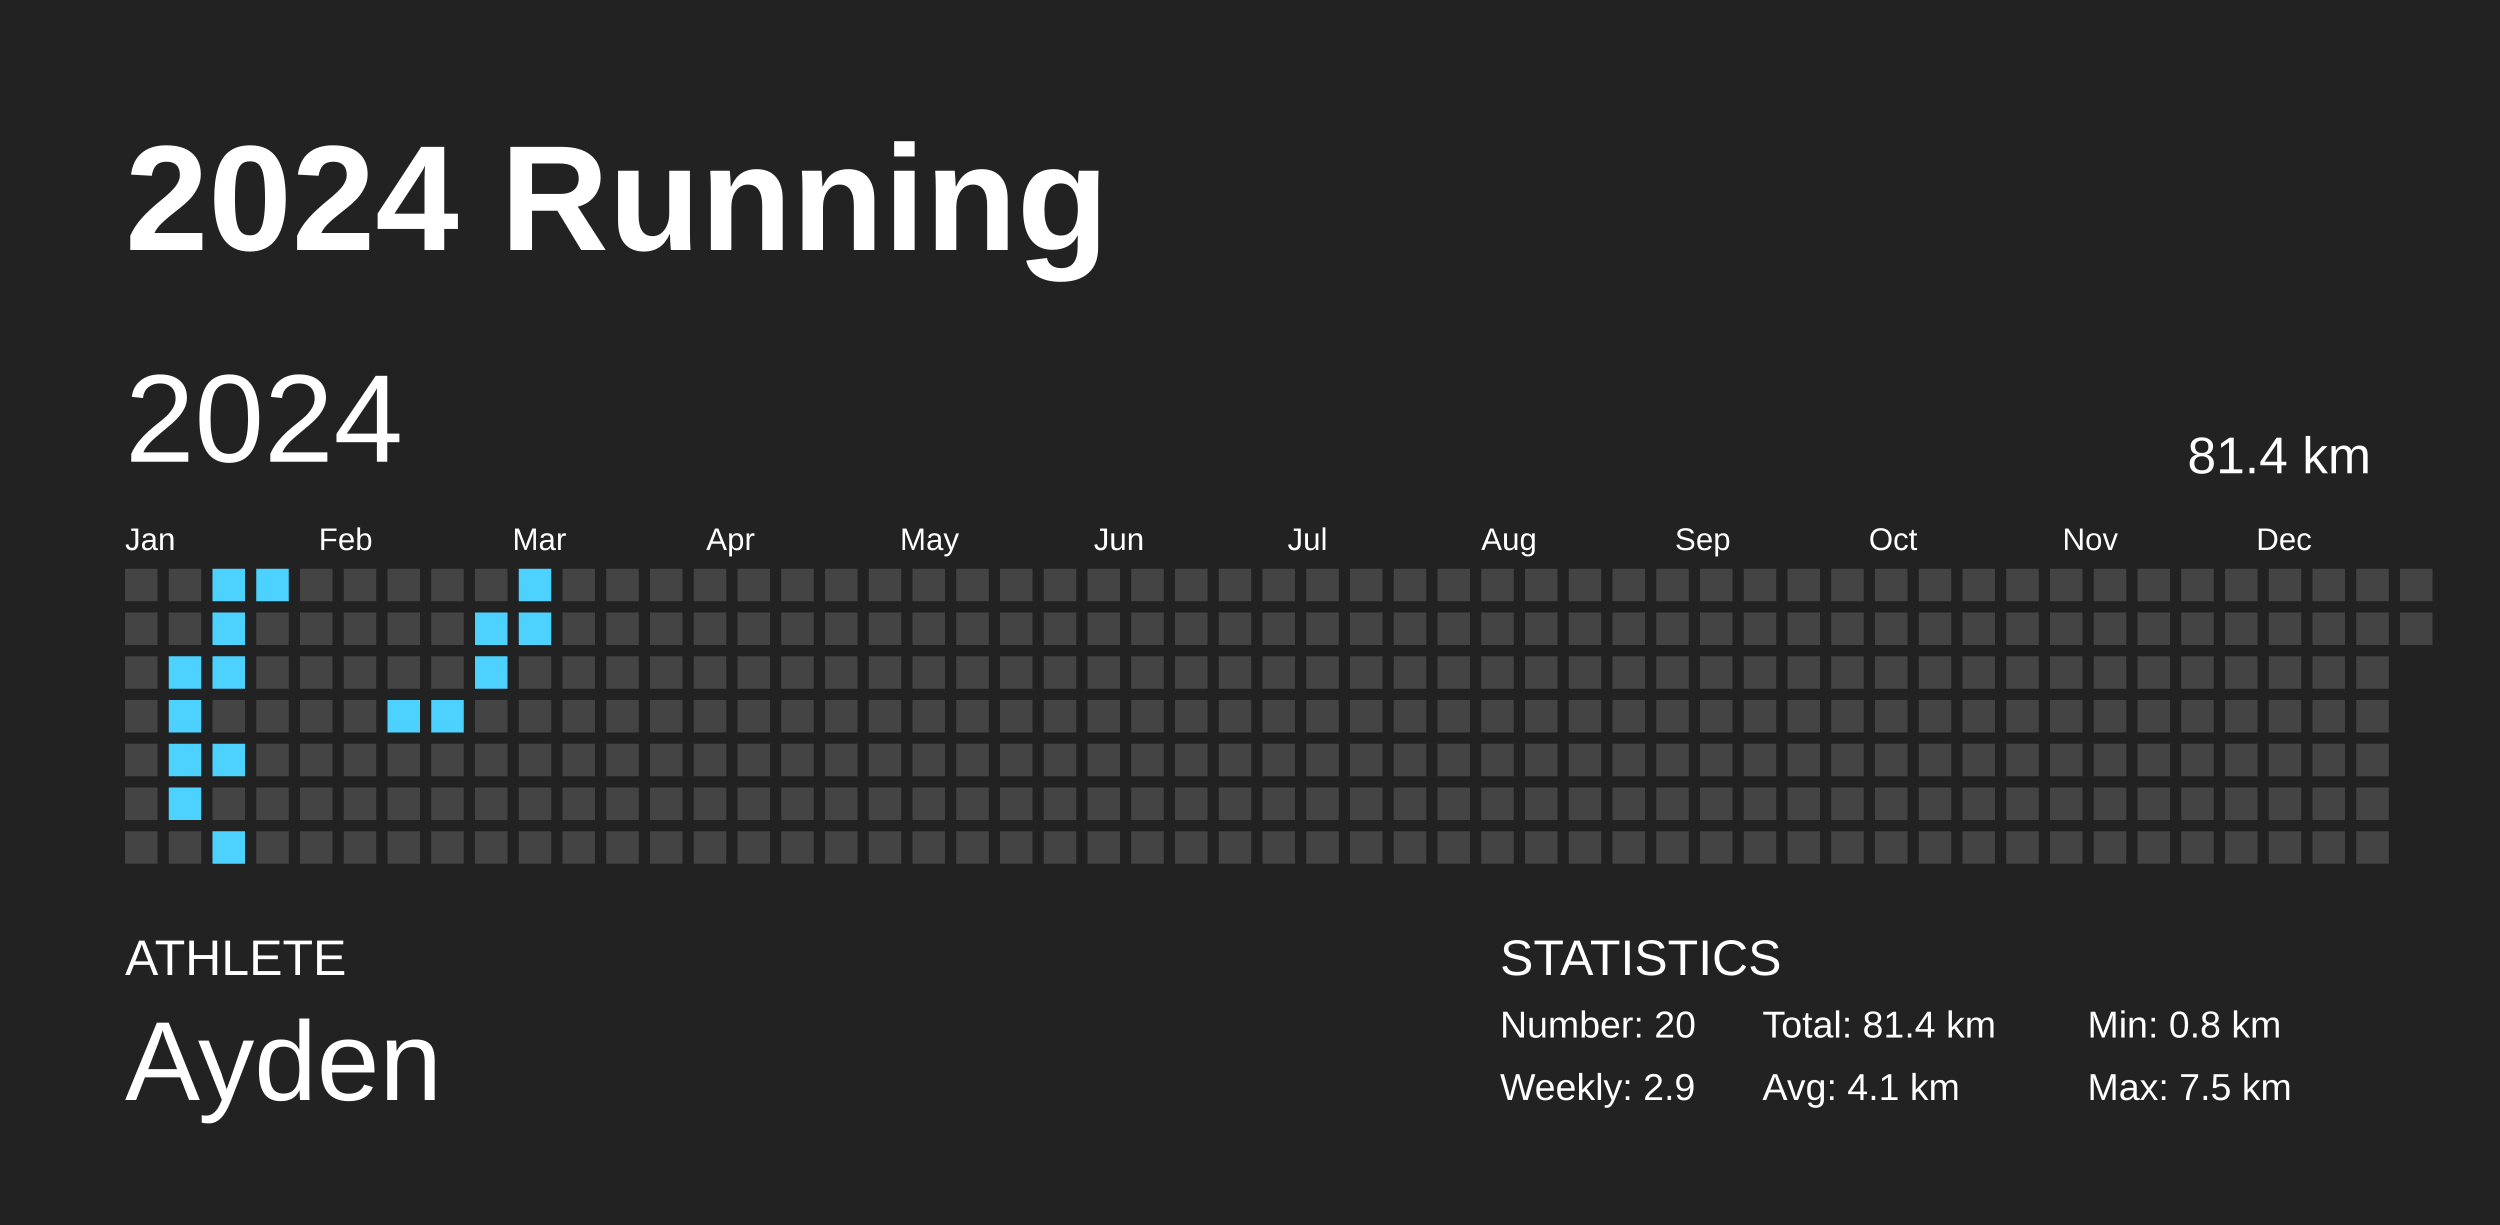
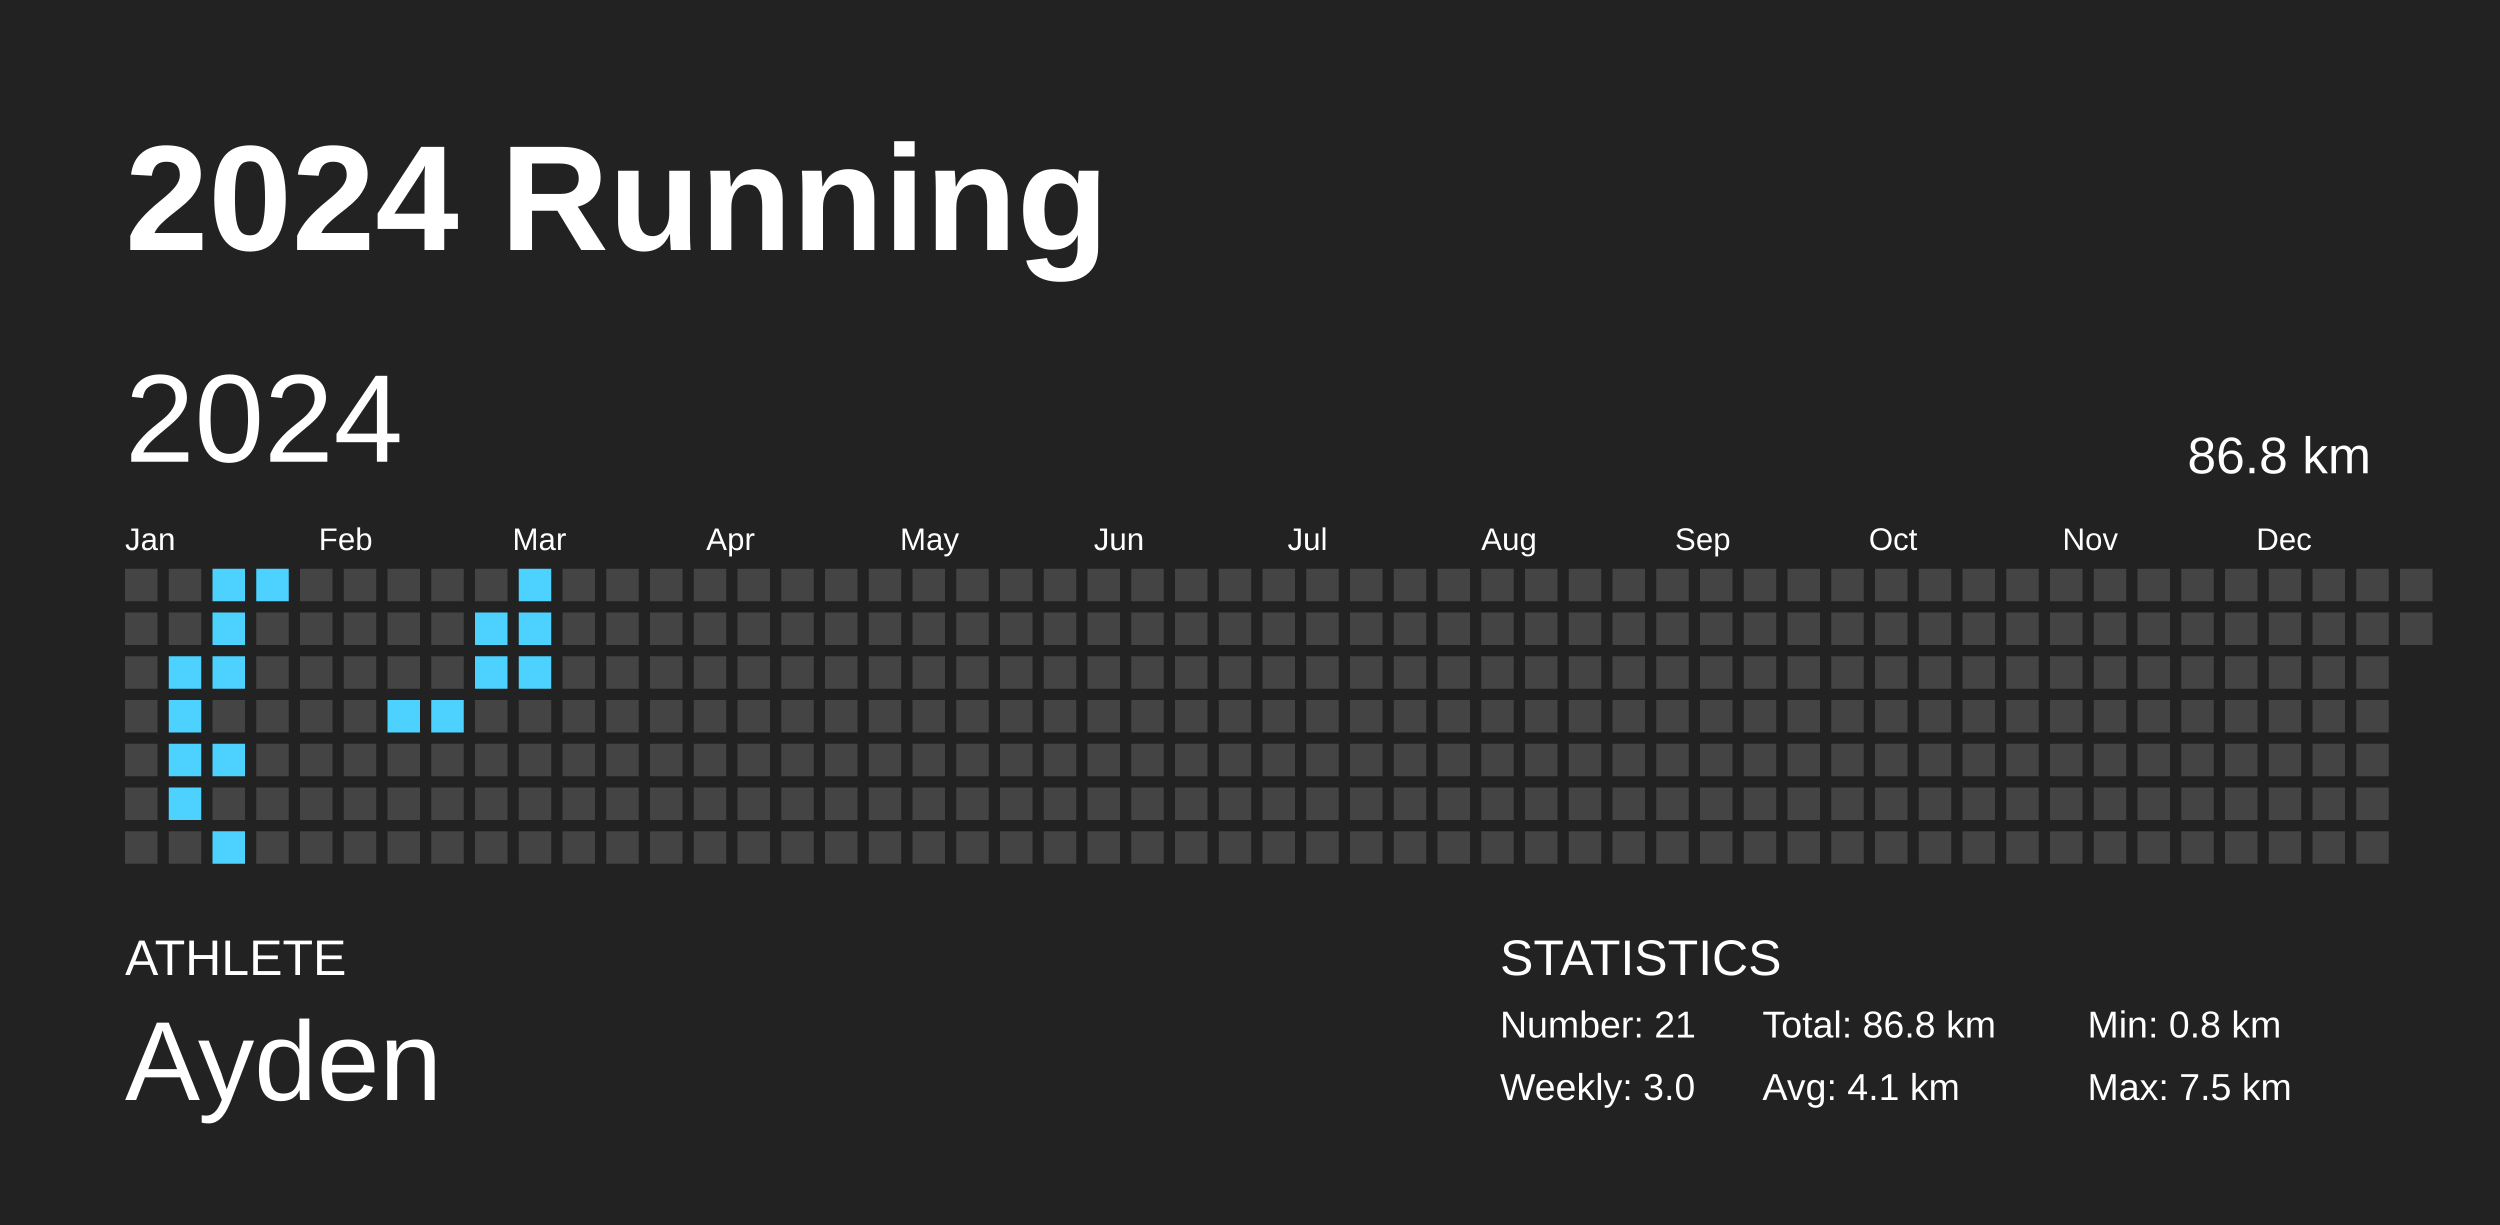
<svg xmlns="http://www.w3.org/2000/svg" baseProfile="full" height="98mm" version="1.1" viewBox="0,0,200,98" width="200mm">
  <defs />
  <rect fill="#222222" height="98" width="200" x="0" y="0" />
  <text fill="#FFFFFF" style="font-size:12px; font-family:Arial; font-weight:bold;" x="10" y="20">2024 Running</text>
  <text fill="#FFFFFF" style="font-size:4px; font-family:Arial" x="10" y="78">ATHLETE</text>
  <text fill="#FFFFFF" style="font-size:9px; font-family:Arial" x="10" y="88">Ayden</text>
  <text fill="#FFFFFF" style="font-size:4px; font-family:Arial" x="120" y="78">STATISTICS</text>
-   <text fill="#FFFFFF" style="font-size:3px; font-family:Arial" x="120" y="83">Number: 20</text>
-   <text fill="#FFFFFF" style="font-size:3px; font-family:Arial" x="120" y="88">Weekly: 2.9</text>
-   <text fill="#FFFFFF" style="font-size:3px; font-family:Arial" x="141" y="83">Total: 81.4 km</text>
+   <text fill="#FFFFFF" style="font-size:3px; font-family:Arial" x="120" y="83">Number: 21</text>
+   <text fill="#FFFFFF" style="font-size:3px; font-family:Arial" x="120" y="88">Weekly: 3.0</text>
+   <text fill="#FFFFFF" style="font-size:3px; font-family:Arial" x="141" y="83">Total: 86.8 km</text>
  <text fill="#FFFFFF" style="font-size:3px; font-family:Arial" x="141" y="88">Avg: 4.1 km</text>
  <text fill="#FFFFFF" style="font-size:3px; font-family:Arial" x="167" y="83">Min: 0.8 km</text>
  <text fill="#FFFFFF" style="font-size:3px; font-family:Arial" x="167" y="88">Max: 7.5 km</text>
  <text dominant-baseline="hanging" fill="#FFFFFF" style="font-size:10.0px; font-family:Arial;" x="10" y="30">2024</text>
-   <text dominant-baseline="hanging" fill="#FFFFFF" style="font-size:4.125px; font-family:Arial;" x="175" y="35">81.4 km</text>
+   <text dominant-baseline="hanging" fill="#FFFFFF" style="font-size:4.125px; font-family:Arial;" x="175" y="35">86.8 km</text>
  <text fill="#FFFFFF" style="font-size:2.5px; font-family:Arial" x="10.0" y="44">Jan</text>
  <text fill="#FFFFFF" style="font-size:2.5px; font-family:Arial" x="25.5" y="44">Feb</text>
  <text fill="#FFFFFF" style="font-size:2.5px; font-family:Arial" x="41.0" y="44">Mar</text>
  <text fill="#FFFFFF" style="font-size:2.5px; font-family:Arial" x="56.5" y="44">Apr</text>
  <text fill="#FFFFFF" style="font-size:2.5px; font-family:Arial" x="72.0" y="44">May</text>
  <text fill="#FFFFFF" style="font-size:2.5px; font-family:Arial" x="87.5" y="44">Jun</text>
  <text fill="#FFFFFF" style="font-size:2.5px; font-family:Arial" x="103.0" y="44">Jul</text>
  <text fill="#FFFFFF" style="font-size:2.5px; font-family:Arial" x="118.5" y="44">Aug</text>
  <text fill="#FFFFFF" style="font-size:2.5px; font-family:Arial" x="134.0" y="44">Sep</text>
  <text fill="#FFFFFF" style="font-size:2.5px; font-family:Arial" x="149.5" y="44">Oct</text>
  <text fill="#FFFFFF" style="font-size:2.5px; font-family:Arial" x="165.0" y="44">Nov</text>
  <text fill="#FFFFFF" style="font-size:2.5px; font-family:Arial" x="180.5" y="44">Dec</text>
  <rect fill="#444444" height="2.6" width="2.6" x="10.0" y="45.5" />
  <rect fill="#444444" height="2.6" width="2.6" x="10.0" y="49.0" />
  <rect fill="#444444" height="2.6" width="2.6" x="10.0" y="52.5" />
  <rect fill="#444444" height="2.6" width="2.6" x="10.0" y="56.0" />
  <rect fill="#444444" height="2.6" width="2.6" x="10.0" y="59.5" />
  <rect fill="#444444" height="2.6" width="2.6" x="10.0" y="63.0" />
  <rect fill="#444444" height="2.6" width="2.6" x="10.0" y="66.5" />
  <rect fill="#444444" height="2.6" width="2.6" x="13.5" y="45.5" />
  <rect fill="#444444" height="2.6" width="2.6" x="13.5" y="49.0" />
  <rect fill="#4dd2ff" height="2.6" width="2.6" x="13.5" y="52.5" />
  <rect fill="#4dd2ff" height="2.6" width="2.6" x="13.5" y="56.0" />
  <rect fill="#4dd2ff" height="2.6" width="2.6" x="13.5" y="59.5" />
  <rect fill="#4dd2ff" height="2.6" width="2.6" x="13.5" y="63.0" />
  <rect fill="#444444" height="2.6" width="2.6" x="13.5" y="66.5" />
  <rect fill="#4dd2ff" height="2.6" width="2.6" x="17.0" y="45.5" />
  <rect fill="#4dd2ff" height="2.6" width="2.6" x="17.0" y="49.0" />
  <rect fill="#4dd2ff" height="2.6" width="2.6" x="17.0" y="52.5" />
  <rect fill="#444444" height="2.6" width="2.6" x="17.0" y="56.0" />
  <rect fill="#4dd2ff" height="2.6" width="2.6" x="17.0" y="59.5" />
  <rect fill="#444444" height="2.6" width="2.6" x="17.0" y="63.0" />
  <rect fill="#4dd2ff" height="2.6" width="2.6" x="17.0" y="66.5" />
  <rect fill="#4dd2ff" height="2.6" width="2.6" x="20.5" y="45.5" />
  <rect fill="#444444" height="2.6" width="2.6" x="20.5" y="49.0" />
  <rect fill="#444444" height="2.6" width="2.6" x="20.5" y="52.5" />
  <rect fill="#444444" height="2.6" width="2.6" x="20.5" y="56.0" />
  <rect fill="#444444" height="2.6" width="2.6" x="20.5" y="59.5" />
  <rect fill="#444444" height="2.6" width="2.6" x="20.5" y="63.0" />
  <rect fill="#444444" height="2.6" width="2.6" x="20.5" y="66.5" />
  <rect fill="#444444" height="2.6" width="2.6" x="24.0" y="45.5" />
  <rect fill="#444444" height="2.6" width="2.6" x="24.0" y="49.0" />
  <rect fill="#444444" height="2.6" width="2.6" x="24.0" y="52.5" />
  <rect fill="#444444" height="2.6" width="2.6" x="24.0" y="56.0" />
  <rect fill="#444444" height="2.6" width="2.6" x="24.0" y="59.5" />
  <rect fill="#444444" height="2.6" width="2.6" x="24.0" y="63.0" />
  <rect fill="#444444" height="2.6" width="2.6" x="24.0" y="66.5" />
  <rect fill="#444444" height="2.6" width="2.6" x="27.5" y="45.5" />
  <rect fill="#444444" height="2.6" width="2.6" x="27.5" y="49.0" />
  <rect fill="#444444" height="2.6" width="2.6" x="27.5" y="52.5" />
  <rect fill="#444444" height="2.6" width="2.6" x="27.5" y="56.0" />
  <rect fill="#444444" height="2.6" width="2.6" x="27.5" y="59.5" />
  <rect fill="#444444" height="2.6" width="2.6" x="27.5" y="63.0" />
  <rect fill="#444444" height="2.6" width="2.6" x="27.5" y="66.5" />
  <rect fill="#444444" height="2.6" width="2.6" x="31.0" y="45.5" />
  <rect fill="#444444" height="2.6" width="2.6" x="31.0" y="49.0" />
  <rect fill="#444444" height="2.6" width="2.6" x="31.0" y="52.5" />
  <rect fill="#4dd2ff" height="2.6" width="2.6" x="31.0" y="56.0" />
  <rect fill="#444444" height="2.6" width="2.6" x="31.0" y="59.5" />
  <rect fill="#444444" height="2.6" width="2.6" x="31.0" y="63.0" />
  <rect fill="#444444" height="2.6" width="2.6" x="31.0" y="66.5" />
  <rect fill="#444444" height="2.6" width="2.6" x="34.5" y="45.5" />
  <rect fill="#444444" height="2.6" width="2.6" x="34.5" y="49.0" />
  <rect fill="#444444" height="2.6" width="2.6" x="34.5" y="52.5" />
  <rect fill="#4dd2ff" height="2.6" width="2.6" x="34.5" y="56.0" />
  <rect fill="#444444" height="2.6" width="2.6" x="34.5" y="59.5" />
  <rect fill="#444444" height="2.6" width="2.6" x="34.5" y="63.0" />
  <rect fill="#444444" height="2.6" width="2.6" x="34.5" y="66.5" />
  <rect fill="#444444" height="2.6" width="2.6" x="38.0" y="45.5" />
  <rect fill="#4dd2ff" height="2.6" width="2.6" x="38.0" y="49.0" />
  <rect fill="#4dd2ff" height="2.6" width="2.6" x="38.0" y="52.5" />
  <rect fill="#444444" height="2.6" width="2.6" x="38.0" y="56.0" />
  <rect fill="#444444" height="2.6" width="2.6" x="38.0" y="59.5" />
  <rect fill="#444444" height="2.6" width="2.6" x="38.0" y="63.0" />
  <rect fill="#444444" height="2.6" width="2.6" x="38.0" y="66.5" />
  <rect fill="#4dd2ff" height="2.6" width="2.6" x="41.5" y="45.5" />
  <rect fill="#4dd2ff" height="2.6" width="2.6" x="41.5" y="49.0" />
-   <rect fill="#444444" height="2.6" width="2.6" x="41.5" y="52.5" />
+   <rect fill="#4dd2ff" height="2.6" width="2.6" x="41.5" y="52.5" />
  <rect fill="#444444" height="2.6" width="2.6" x="41.5" y="56.0" />
  <rect fill="#444444" height="2.6" width="2.6" x="41.5" y="59.5" />
  <rect fill="#444444" height="2.6" width="2.6" x="41.5" y="63.0" />
  <rect fill="#444444" height="2.6" width="2.6" x="41.5" y="66.5" />
  <rect fill="#444444" height="2.6" width="2.6" x="45.0" y="45.5" />
  <rect fill="#444444" height="2.6" width="2.6" x="45.0" y="49.0" />
  <rect fill="#444444" height="2.6" width="2.6" x="45.0" y="52.5" />
  <rect fill="#444444" height="2.6" width="2.6" x="45.0" y="56.0" />
  <rect fill="#444444" height="2.6" width="2.6" x="45.0" y="59.5" />
  <rect fill="#444444" height="2.6" width="2.6" x="45.0" y="63.0" />
  <rect fill="#444444" height="2.6" width="2.6" x="45.0" y="66.5" />
  <rect fill="#444444" height="2.6" width="2.6" x="48.5" y="45.5" />
  <rect fill="#444444" height="2.6" width="2.6" x="48.5" y="49.0" />
  <rect fill="#444444" height="2.6" width="2.6" x="48.5" y="52.5" />
  <rect fill="#444444" height="2.6" width="2.6" x="48.5" y="56.0" />
  <rect fill="#444444" height="2.6" width="2.6" x="48.5" y="59.5" />
  <rect fill="#444444" height="2.6" width="2.6" x="48.5" y="63.0" />
  <rect fill="#444444" height="2.6" width="2.6" x="48.5" y="66.5" />
  <rect fill="#444444" height="2.6" width="2.6" x="52.0" y="45.5" />
  <rect fill="#444444" height="2.6" width="2.6" x="52.0" y="49.0" />
  <rect fill="#444444" height="2.6" width="2.6" x="52.0" y="52.5" />
  <rect fill="#444444" height="2.6" width="2.6" x="52.0" y="56.0" />
  <rect fill="#444444" height="2.6" width="2.6" x="52.0" y="59.5" />
  <rect fill="#444444" height="2.6" width="2.6" x="52.0" y="63.0" />
  <rect fill="#444444" height="2.6" width="2.6" x="52.0" y="66.5" />
  <rect fill="#444444" height="2.6" width="2.6" x="55.5" y="45.5" />
  <rect fill="#444444" height="2.6" width="2.6" x="55.5" y="49.0" />
  <rect fill="#444444" height="2.6" width="2.6" x="55.5" y="52.5" />
  <rect fill="#444444" height="2.6" width="2.6" x="55.5" y="56.0" />
  <rect fill="#444444" height="2.6" width="2.6" x="55.5" y="59.5" />
  <rect fill="#444444" height="2.6" width="2.6" x="55.5" y="63.0" />
  <rect fill="#444444" height="2.6" width="2.6" x="55.5" y="66.5" />
  <rect fill="#444444" height="2.6" width="2.6" x="59.0" y="45.5" />
  <rect fill="#444444" height="2.6" width="2.6" x="59.0" y="49.0" />
  <rect fill="#444444" height="2.6" width="2.6" x="59.0" y="52.5" />
  <rect fill="#444444" height="2.6" width="2.6" x="59.0" y="56.0" />
  <rect fill="#444444" height="2.6" width="2.6" x="59.0" y="59.5" />
  <rect fill="#444444" height="2.6" width="2.6" x="59.0" y="63.0" />
  <rect fill="#444444" height="2.6" width="2.6" x="59.0" y="66.5" />
  <rect fill="#444444" height="2.6" width="2.6" x="62.5" y="45.5" />
  <rect fill="#444444" height="2.6" width="2.6" x="62.5" y="49.0" />
  <rect fill="#444444" height="2.6" width="2.6" x="62.5" y="52.5" />
  <rect fill="#444444" height="2.6" width="2.6" x="62.5" y="56.0" />
  <rect fill="#444444" height="2.6" width="2.6" x="62.5" y="59.5" />
  <rect fill="#444444" height="2.6" width="2.6" x="62.5" y="63.0" />
  <rect fill="#444444" height="2.6" width="2.6" x="62.5" y="66.5" />
  <rect fill="#444444" height="2.6" width="2.6" x="66.0" y="45.5" />
  <rect fill="#444444" height="2.6" width="2.6" x="66.0" y="49.0" />
  <rect fill="#444444" height="2.6" width="2.6" x="66.0" y="52.5" />
  <rect fill="#444444" height="2.6" width="2.6" x="66.0" y="56.0" />
  <rect fill="#444444" height="2.6" width="2.6" x="66.0" y="59.5" />
  <rect fill="#444444" height="2.6" width="2.6" x="66.0" y="63.0" />
  <rect fill="#444444" height="2.6" width="2.6" x="66.0" y="66.5" />
  <rect fill="#444444" height="2.6" width="2.6" x="69.5" y="45.5" />
  <rect fill="#444444" height="2.6" width="2.6" x="69.5" y="49.0" />
  <rect fill="#444444" height="2.6" width="2.6" x="69.5" y="52.5" />
  <rect fill="#444444" height="2.6" width="2.6" x="69.5" y="56.0" />
  <rect fill="#444444" height="2.6" width="2.6" x="69.5" y="59.5" />
  <rect fill="#444444" height="2.6" width="2.6" x="69.5" y="63.0" />
  <rect fill="#444444" height="2.6" width="2.6" x="69.5" y="66.5" />
  <rect fill="#444444" height="2.6" width="2.6" x="73.0" y="45.5" />
  <rect fill="#444444" height="2.6" width="2.6" x="73.0" y="49.0" />
  <rect fill="#444444" height="2.6" width="2.6" x="73.0" y="52.5" />
  <rect fill="#444444" height="2.6" width="2.6" x="73.0" y="56.0" />
  <rect fill="#444444" height="2.6" width="2.6" x="73.0" y="59.5" />
  <rect fill="#444444" height="2.6" width="2.6" x="73.0" y="63.0" />
  <rect fill="#444444" height="2.6" width="2.6" x="73.0" y="66.5" />
  <rect fill="#444444" height="2.6" width="2.6" x="76.5" y="45.5" />
  <rect fill="#444444" height="2.6" width="2.6" x="76.5" y="49.0" />
  <rect fill="#444444" height="2.6" width="2.6" x="76.5" y="52.5" />
  <rect fill="#444444" height="2.6" width="2.6" x="76.5" y="56.0" />
  <rect fill="#444444" height="2.6" width="2.6" x="76.5" y="59.5" />
  <rect fill="#444444" height="2.6" width="2.6" x="76.5" y="63.0" />
  <rect fill="#444444" height="2.6" width="2.6" x="76.5" y="66.5" />
  <rect fill="#444444" height="2.6" width="2.6" x="80.0" y="45.5" />
  <rect fill="#444444" height="2.6" width="2.6" x="80.0" y="49.0" />
  <rect fill="#444444" height="2.6" width="2.6" x="80.0" y="52.5" />
  <rect fill="#444444" height="2.6" width="2.6" x="80.0" y="56.0" />
  <rect fill="#444444" height="2.6" width="2.6" x="80.0" y="59.5" />
  <rect fill="#444444" height="2.6" width="2.6" x="80.0" y="63.0" />
  <rect fill="#444444" height="2.6" width="2.6" x="80.0" y="66.5" />
  <rect fill="#444444" height="2.6" width="2.6" x="83.5" y="45.5" />
  <rect fill="#444444" height="2.6" width="2.6" x="83.5" y="49.0" />
  <rect fill="#444444" height="2.6" width="2.6" x="83.5" y="52.5" />
  <rect fill="#444444" height="2.6" width="2.6" x="83.5" y="56.0" />
  <rect fill="#444444" height="2.6" width="2.6" x="83.5" y="59.5" />
  <rect fill="#444444" height="2.6" width="2.6" x="83.5" y="63.0" />
  <rect fill="#444444" height="2.6" width="2.6" x="83.5" y="66.5" />
  <rect fill="#444444" height="2.6" width="2.6" x="87.0" y="45.5" />
  <rect fill="#444444" height="2.6" width="2.6" x="87.0" y="49.0" />
  <rect fill="#444444" height="2.6" width="2.6" x="87.0" y="52.5" />
  <rect fill="#444444" height="2.6" width="2.6" x="87.0" y="56.0" />
  <rect fill="#444444" height="2.6" width="2.6" x="87.0" y="59.5" />
  <rect fill="#444444" height="2.6" width="2.6" x="87.0" y="63.0" />
  <rect fill="#444444" height="2.6" width="2.6" x="87.0" y="66.5" />
  <rect fill="#444444" height="2.6" width="2.6" x="90.5" y="45.5" />
  <rect fill="#444444" height="2.6" width="2.6" x="90.5" y="49.0" />
  <rect fill="#444444" height="2.6" width="2.6" x="90.5" y="52.5" />
  <rect fill="#444444" height="2.6" width="2.6" x="90.5" y="56.0" />
  <rect fill="#444444" height="2.6" width="2.6" x="90.5" y="59.5" />
  <rect fill="#444444" height="2.6" width="2.6" x="90.5" y="63.0" />
  <rect fill="#444444" height="2.6" width="2.6" x="90.5" y="66.5" />
  <rect fill="#444444" height="2.6" width="2.6" x="94.0" y="45.5" />
  <rect fill="#444444" height="2.6" width="2.6" x="94.0" y="49.0" />
  <rect fill="#444444" height="2.6" width="2.6" x="94.0" y="52.5" />
  <rect fill="#444444" height="2.6" width="2.6" x="94.0" y="56.0" />
  <rect fill="#444444" height="2.6" width="2.6" x="94.0" y="59.5" />
  <rect fill="#444444" height="2.6" width="2.6" x="94.0" y="63.0" />
  <rect fill="#444444" height="2.6" width="2.6" x="94.0" y="66.5" />
  <rect fill="#444444" height="2.6" width="2.6" x="97.5" y="45.5" />
  <rect fill="#444444" height="2.6" width="2.6" x="97.5" y="49.0" />
  <rect fill="#444444" height="2.6" width="2.6" x="97.5" y="52.5" />
  <rect fill="#444444" height="2.6" width="2.6" x="97.5" y="56.0" />
  <rect fill="#444444" height="2.6" width="2.6" x="97.5" y="59.5" />
  <rect fill="#444444" height="2.6" width="2.6" x="97.5" y="63.0" />
  <rect fill="#444444" height="2.6" width="2.6" x="97.5" y="66.5" />
  <rect fill="#444444" height="2.6" width="2.6" x="101.0" y="45.5" />
  <rect fill="#444444" height="2.6" width="2.6" x="101.0" y="49.0" />
  <rect fill="#444444" height="2.6" width="2.6" x="101.0" y="52.5" />
  <rect fill="#444444" height="2.6" width="2.6" x="101.0" y="56.0" />
  <rect fill="#444444" height="2.6" width="2.6" x="101.0" y="59.5" />
  <rect fill="#444444" height="2.6" width="2.6" x="101.0" y="63.0" />
  <rect fill="#444444" height="2.6" width="2.6" x="101.0" y="66.5" />
  <rect fill="#444444" height="2.6" width="2.6" x="104.5" y="45.5" />
  <rect fill="#444444" height="2.6" width="2.6" x="104.5" y="49.0" />
  <rect fill="#444444" height="2.6" width="2.6" x="104.5" y="52.5" />
  <rect fill="#444444" height="2.6" width="2.6" x="104.5" y="56.0" />
  <rect fill="#444444" height="2.6" width="2.6" x="104.5" y="59.5" />
  <rect fill="#444444" height="2.6" width="2.6" x="104.5" y="63.0" />
  <rect fill="#444444" height="2.6" width="2.6" x="104.5" y="66.5" />
  <rect fill="#444444" height="2.6" width="2.6" x="108.0" y="45.5" />
  <rect fill="#444444" height="2.6" width="2.6" x="108.0" y="49.0" />
  <rect fill="#444444" height="2.6" width="2.6" x="108.0" y="52.5" />
  <rect fill="#444444" height="2.6" width="2.6" x="108.0" y="56.0" />
  <rect fill="#444444" height="2.6" width="2.6" x="108.0" y="59.5" />
  <rect fill="#444444" height="2.6" width="2.6" x="108.0" y="63.0" />
  <rect fill="#444444" height="2.6" width="2.6" x="108.0" y="66.5" />
  <rect fill="#444444" height="2.6" width="2.6" x="111.5" y="45.5" />
  <rect fill="#444444" height="2.6" width="2.6" x="111.5" y="49.0" />
  <rect fill="#444444" height="2.6" width="2.6" x="111.5" y="52.5" />
  <rect fill="#444444" height="2.6" width="2.6" x="111.5" y="56.0" />
  <rect fill="#444444" height="2.6" width="2.6" x="111.5" y="59.5" />
  <rect fill="#444444" height="2.6" width="2.6" x="111.5" y="63.0" />
  <rect fill="#444444" height="2.6" width="2.6" x="111.5" y="66.5" />
  <rect fill="#444444" height="2.6" width="2.6" x="115.0" y="45.5" />
  <rect fill="#444444" height="2.6" width="2.6" x="115.0" y="49.0" />
  <rect fill="#444444" height="2.6" width="2.6" x="115.0" y="52.5" />
  <rect fill="#444444" height="2.6" width="2.6" x="115.0" y="56.0" />
  <rect fill="#444444" height="2.6" width="2.6" x="115.0" y="59.5" />
  <rect fill="#444444" height="2.6" width="2.6" x="115.0" y="63.0" />
  <rect fill="#444444" height="2.6" width="2.6" x="115.0" y="66.5" />
  <rect fill="#444444" height="2.6" width="2.6" x="118.5" y="45.5" />
  <rect fill="#444444" height="2.6" width="2.6" x="118.5" y="49.0" />
  <rect fill="#444444" height="2.6" width="2.6" x="118.5" y="52.5" />
  <rect fill="#444444" height="2.6" width="2.6" x="118.5" y="56.0" />
  <rect fill="#444444" height="2.6" width="2.6" x="118.5" y="59.5" />
  <rect fill="#444444" height="2.6" width="2.6" x="118.5" y="63.0" />
  <rect fill="#444444" height="2.6" width="2.6" x="118.5" y="66.5" />
  <rect fill="#444444" height="2.6" width="2.6" x="122.0" y="45.5" />
  <rect fill="#444444" height="2.6" width="2.6" x="122.0" y="49.0" />
  <rect fill="#444444" height="2.6" width="2.6" x="122.0" y="52.5" />
  <rect fill="#444444" height="2.6" width="2.6" x="122.0" y="56.0" />
  <rect fill="#444444" height="2.6" width="2.6" x="122.0" y="59.5" />
  <rect fill="#444444" height="2.6" width="2.6" x="122.0" y="63.0" />
  <rect fill="#444444" height="2.6" width="2.6" x="122.0" y="66.5" />
  <rect fill="#444444" height="2.6" width="2.6" x="125.5" y="45.5" />
  <rect fill="#444444" height="2.6" width="2.6" x="125.5" y="49.0" />
  <rect fill="#444444" height="2.6" width="2.6" x="125.5" y="52.5" />
  <rect fill="#444444" height="2.6" width="2.6" x="125.5" y="56.0" />
  <rect fill="#444444" height="2.6" width="2.6" x="125.5" y="59.5" />
  <rect fill="#444444" height="2.6" width="2.6" x="125.5" y="63.0" />
  <rect fill="#444444" height="2.6" width="2.6" x="125.5" y="66.5" />
  <rect fill="#444444" height="2.6" width="2.6" x="129.0" y="45.5" />
  <rect fill="#444444" height="2.6" width="2.6" x="129.0" y="49.0" />
  <rect fill="#444444" height="2.6" width="2.6" x="129.0" y="52.5" />
  <rect fill="#444444" height="2.6" width="2.6" x="129.0" y="56.0" />
  <rect fill="#444444" height="2.6" width="2.6" x="129.0" y="59.5" />
  <rect fill="#444444" height="2.6" width="2.6" x="129.0" y="63.0" />
  <rect fill="#444444" height="2.6" width="2.6" x="129.0" y="66.5" />
  <rect fill="#444444" height="2.6" width="2.6" x="132.5" y="45.5" />
  <rect fill="#444444" height="2.6" width="2.6" x="132.5" y="49.0" />
  <rect fill="#444444" height="2.6" width="2.6" x="132.5" y="52.5" />
  <rect fill="#444444" height="2.6" width="2.6" x="132.5" y="56.0" />
  <rect fill="#444444" height="2.6" width="2.6" x="132.5" y="59.5" />
  <rect fill="#444444" height="2.6" width="2.6" x="132.5" y="63.0" />
  <rect fill="#444444" height="2.6" width="2.6" x="132.5" y="66.5" />
  <rect fill="#444444" height="2.6" width="2.6" x="136.0" y="45.5" />
  <rect fill="#444444" height="2.6" width="2.6" x="136.0" y="49.0" />
  <rect fill="#444444" height="2.6" width="2.6" x="136.0" y="52.5" />
  <rect fill="#444444" height="2.6" width="2.6" x="136.0" y="56.0" />
  <rect fill="#444444" height="2.6" width="2.6" x="136.0" y="59.5" />
  <rect fill="#444444" height="2.6" width="2.6" x="136.0" y="63.0" />
  <rect fill="#444444" height="2.6" width="2.6" x="136.0" y="66.5" />
  <rect fill="#444444" height="2.6" width="2.6" x="139.5" y="45.5" />
  <rect fill="#444444" height="2.6" width="2.6" x="139.5" y="49.0" />
  <rect fill="#444444" height="2.6" width="2.6" x="139.5" y="52.5" />
  <rect fill="#444444" height="2.6" width="2.6" x="139.5" y="56.0" />
  <rect fill="#444444" height="2.6" width="2.6" x="139.5" y="59.5" />
  <rect fill="#444444" height="2.6" width="2.6" x="139.5" y="63.0" />
  <rect fill="#444444" height="2.6" width="2.6" x="139.5" y="66.5" />
  <rect fill="#444444" height="2.6" width="2.6" x="143.0" y="45.5" />
  <rect fill="#444444" height="2.6" width="2.6" x="143.0" y="49.0" />
  <rect fill="#444444" height="2.6" width="2.6" x="143.0" y="52.5" />
  <rect fill="#444444" height="2.6" width="2.6" x="143.0" y="56.0" />
  <rect fill="#444444" height="2.6" width="2.6" x="143.0" y="59.5" />
  <rect fill="#444444" height="2.6" width="2.6" x="143.0" y="63.0" />
  <rect fill="#444444" height="2.6" width="2.6" x="143.0" y="66.5" />
  <rect fill="#444444" height="2.6" width="2.6" x="146.5" y="45.5" />
  <rect fill="#444444" height="2.6" width="2.6" x="146.5" y="49.0" />
  <rect fill="#444444" height="2.6" width="2.6" x="146.5" y="52.5" />
  <rect fill="#444444" height="2.6" width="2.6" x="146.5" y="56.0" />
  <rect fill="#444444" height="2.6" width="2.6" x="146.5" y="59.5" />
  <rect fill="#444444" height="2.6" width="2.6" x="146.5" y="63.0" />
  <rect fill="#444444" height="2.6" width="2.6" x="146.5" y="66.5" />
  <rect fill="#444444" height="2.6" width="2.6" x="150.0" y="45.5" />
  <rect fill="#444444" height="2.6" width="2.6" x="150.0" y="49.0" />
  <rect fill="#444444" height="2.6" width="2.6" x="150.0" y="52.5" />
  <rect fill="#444444" height="2.6" width="2.6" x="150.0" y="56.0" />
  <rect fill="#444444" height="2.6" width="2.6" x="150.0" y="59.5" />
  <rect fill="#444444" height="2.6" width="2.6" x="150.0" y="63.0" />
  <rect fill="#444444" height="2.6" width="2.6" x="150.0" y="66.5" />
  <rect fill="#444444" height="2.6" width="2.6" x="153.5" y="45.5" />
  <rect fill="#444444" height="2.6" width="2.6" x="153.5" y="49.0" />
  <rect fill="#444444" height="2.6" width="2.6" x="153.5" y="52.5" />
  <rect fill="#444444" height="2.6" width="2.6" x="153.5" y="56.0" />
  <rect fill="#444444" height="2.6" width="2.6" x="153.5" y="59.5" />
  <rect fill="#444444" height="2.6" width="2.6" x="153.5" y="63.0" />
  <rect fill="#444444" height="2.6" width="2.6" x="153.5" y="66.5" />
  <rect fill="#444444" height="2.6" width="2.6" x="157.0" y="45.5" />
  <rect fill="#444444" height="2.6" width="2.6" x="157.0" y="49.0" />
  <rect fill="#444444" height="2.6" width="2.6" x="157.0" y="52.5" />
  <rect fill="#444444" height="2.6" width="2.6" x="157.0" y="56.0" />
  <rect fill="#444444" height="2.6" width="2.6" x="157.0" y="59.5" />
  <rect fill="#444444" height="2.6" width="2.6" x="157.0" y="63.0" />
  <rect fill="#444444" height="2.6" width="2.6" x="157.0" y="66.5" />
  <rect fill="#444444" height="2.6" width="2.6" x="160.5" y="45.5" />
  <rect fill="#444444" height="2.6" width="2.6" x="160.5" y="49.0" />
  <rect fill="#444444" height="2.6" width="2.6" x="160.5" y="52.5" />
  <rect fill="#444444" height="2.6" width="2.6" x="160.5" y="56.0" />
  <rect fill="#444444" height="2.6" width="2.6" x="160.5" y="59.5" />
  <rect fill="#444444" height="2.6" width="2.6" x="160.5" y="63.0" />
  <rect fill="#444444" height="2.6" width="2.6" x="160.5" y="66.5" />
  <rect fill="#444444" height="2.6" width="2.6" x="164.0" y="45.5" />
  <rect fill="#444444" height="2.6" width="2.6" x="164.0" y="49.0" />
  <rect fill="#444444" height="2.6" width="2.6" x="164.0" y="52.5" />
  <rect fill="#444444" height="2.6" width="2.6" x="164.0" y="56.0" />
  <rect fill="#444444" height="2.6" width="2.6" x="164.0" y="59.5" />
  <rect fill="#444444" height="2.6" width="2.6" x="164.0" y="63.0" />
  <rect fill="#444444" height="2.6" width="2.6" x="164.0" y="66.5" />
  <rect fill="#444444" height="2.6" width="2.6" x="167.5" y="45.5" />
  <rect fill="#444444" height="2.6" width="2.6" x="167.5" y="49.0" />
  <rect fill="#444444" height="2.6" width="2.6" x="167.5" y="52.5" />
  <rect fill="#444444" height="2.6" width="2.6" x="167.5" y="56.0" />
  <rect fill="#444444" height="2.6" width="2.6" x="167.5" y="59.5" />
  <rect fill="#444444" height="2.6" width="2.6" x="167.5" y="63.0" />
  <rect fill="#444444" height="2.6" width="2.6" x="167.5" y="66.5" />
  <rect fill="#444444" height="2.6" width="2.6" x="171.0" y="45.5" />
  <rect fill="#444444" height="2.6" width="2.6" x="171.0" y="49.0" />
  <rect fill="#444444" height="2.6" width="2.6" x="171.0" y="52.5" />
  <rect fill="#444444" height="2.6" width="2.6" x="171.0" y="56.0" />
  <rect fill="#444444" height="2.6" width="2.6" x="171.0" y="59.5" />
  <rect fill="#444444" height="2.6" width="2.6" x="171.0" y="63.0" />
  <rect fill="#444444" height="2.6" width="2.6" x="171.0" y="66.5" />
  <rect fill="#444444" height="2.6" width="2.6" x="174.5" y="45.5" />
  <rect fill="#444444" height="2.6" width="2.6" x="174.5" y="49.0" />
  <rect fill="#444444" height="2.6" width="2.6" x="174.5" y="52.5" />
  <rect fill="#444444" height="2.6" width="2.6" x="174.5" y="56.0" />
  <rect fill="#444444" height="2.6" width="2.6" x="174.5" y="59.5" />
  <rect fill="#444444" height="2.6" width="2.6" x="174.5" y="63.0" />
  <rect fill="#444444" height="2.6" width="2.6" x="174.5" y="66.5" />
  <rect fill="#444444" height="2.6" width="2.6" x="178.0" y="45.5" />
  <rect fill="#444444" height="2.6" width="2.6" x="178.0" y="49.0" />
  <rect fill="#444444" height="2.6" width="2.6" x="178.0" y="52.5" />
  <rect fill="#444444" height="2.6" width="2.6" x="178.0" y="56.0" />
  <rect fill="#444444" height="2.6" width="2.6" x="178.0" y="59.5" />
  <rect fill="#444444" height="2.6" width="2.6" x="178.0" y="63.0" />
  <rect fill="#444444" height="2.6" width="2.6" x="178.0" y="66.5" />
  <rect fill="#444444" height="2.6" width="2.6" x="181.5" y="45.5" />
  <rect fill="#444444" height="2.6" width="2.6" x="181.5" y="49.0" />
  <rect fill="#444444" height="2.6" width="2.6" x="181.5" y="52.5" />
  <rect fill="#444444" height="2.6" width="2.6" x="181.5" y="56.0" />
  <rect fill="#444444" height="2.6" width="2.6" x="181.5" y="59.5" />
  <rect fill="#444444" height="2.6" width="2.6" x="181.5" y="63.0" />
  <rect fill="#444444" height="2.6" width="2.6" x="181.5" y="66.5" />
  <rect fill="#444444" height="2.6" width="2.6" x="185.0" y="45.5" />
  <rect fill="#444444" height="2.6" width="2.6" x="185.0" y="49.0" />
  <rect fill="#444444" height="2.6" width="2.6" x="185.0" y="52.5" />
  <rect fill="#444444" height="2.6" width="2.6" x="185.0" y="56.0" />
  <rect fill="#444444" height="2.6" width="2.6" x="185.0" y="59.5" />
  <rect fill="#444444" height="2.6" width="2.6" x="185.0" y="63.0" />
  <rect fill="#444444" height="2.6" width="2.6" x="185.0" y="66.5" />
  <rect fill="#444444" height="2.6" width="2.6" x="188.5" y="45.5" />
  <rect fill="#444444" height="2.6" width="2.6" x="188.5" y="49.0" />
  <rect fill="#444444" height="2.6" width="2.6" x="188.5" y="52.5" />
  <rect fill="#444444" height="2.6" width="2.6" x="188.5" y="56.0" />
  <rect fill="#444444" height="2.6" width="2.6" x="188.5" y="59.5" />
  <rect fill="#444444" height="2.6" width="2.6" x="188.5" y="63.0" />
  <rect fill="#444444" height="2.6" width="2.6" x="188.5" y="66.5" />
  <rect fill="#444444" height="2.6" width="2.6" x="192.0" y="45.5" />
  <rect fill="#444444" height="2.6" width="2.6" x="192.0" y="49.0" />
</svg>
